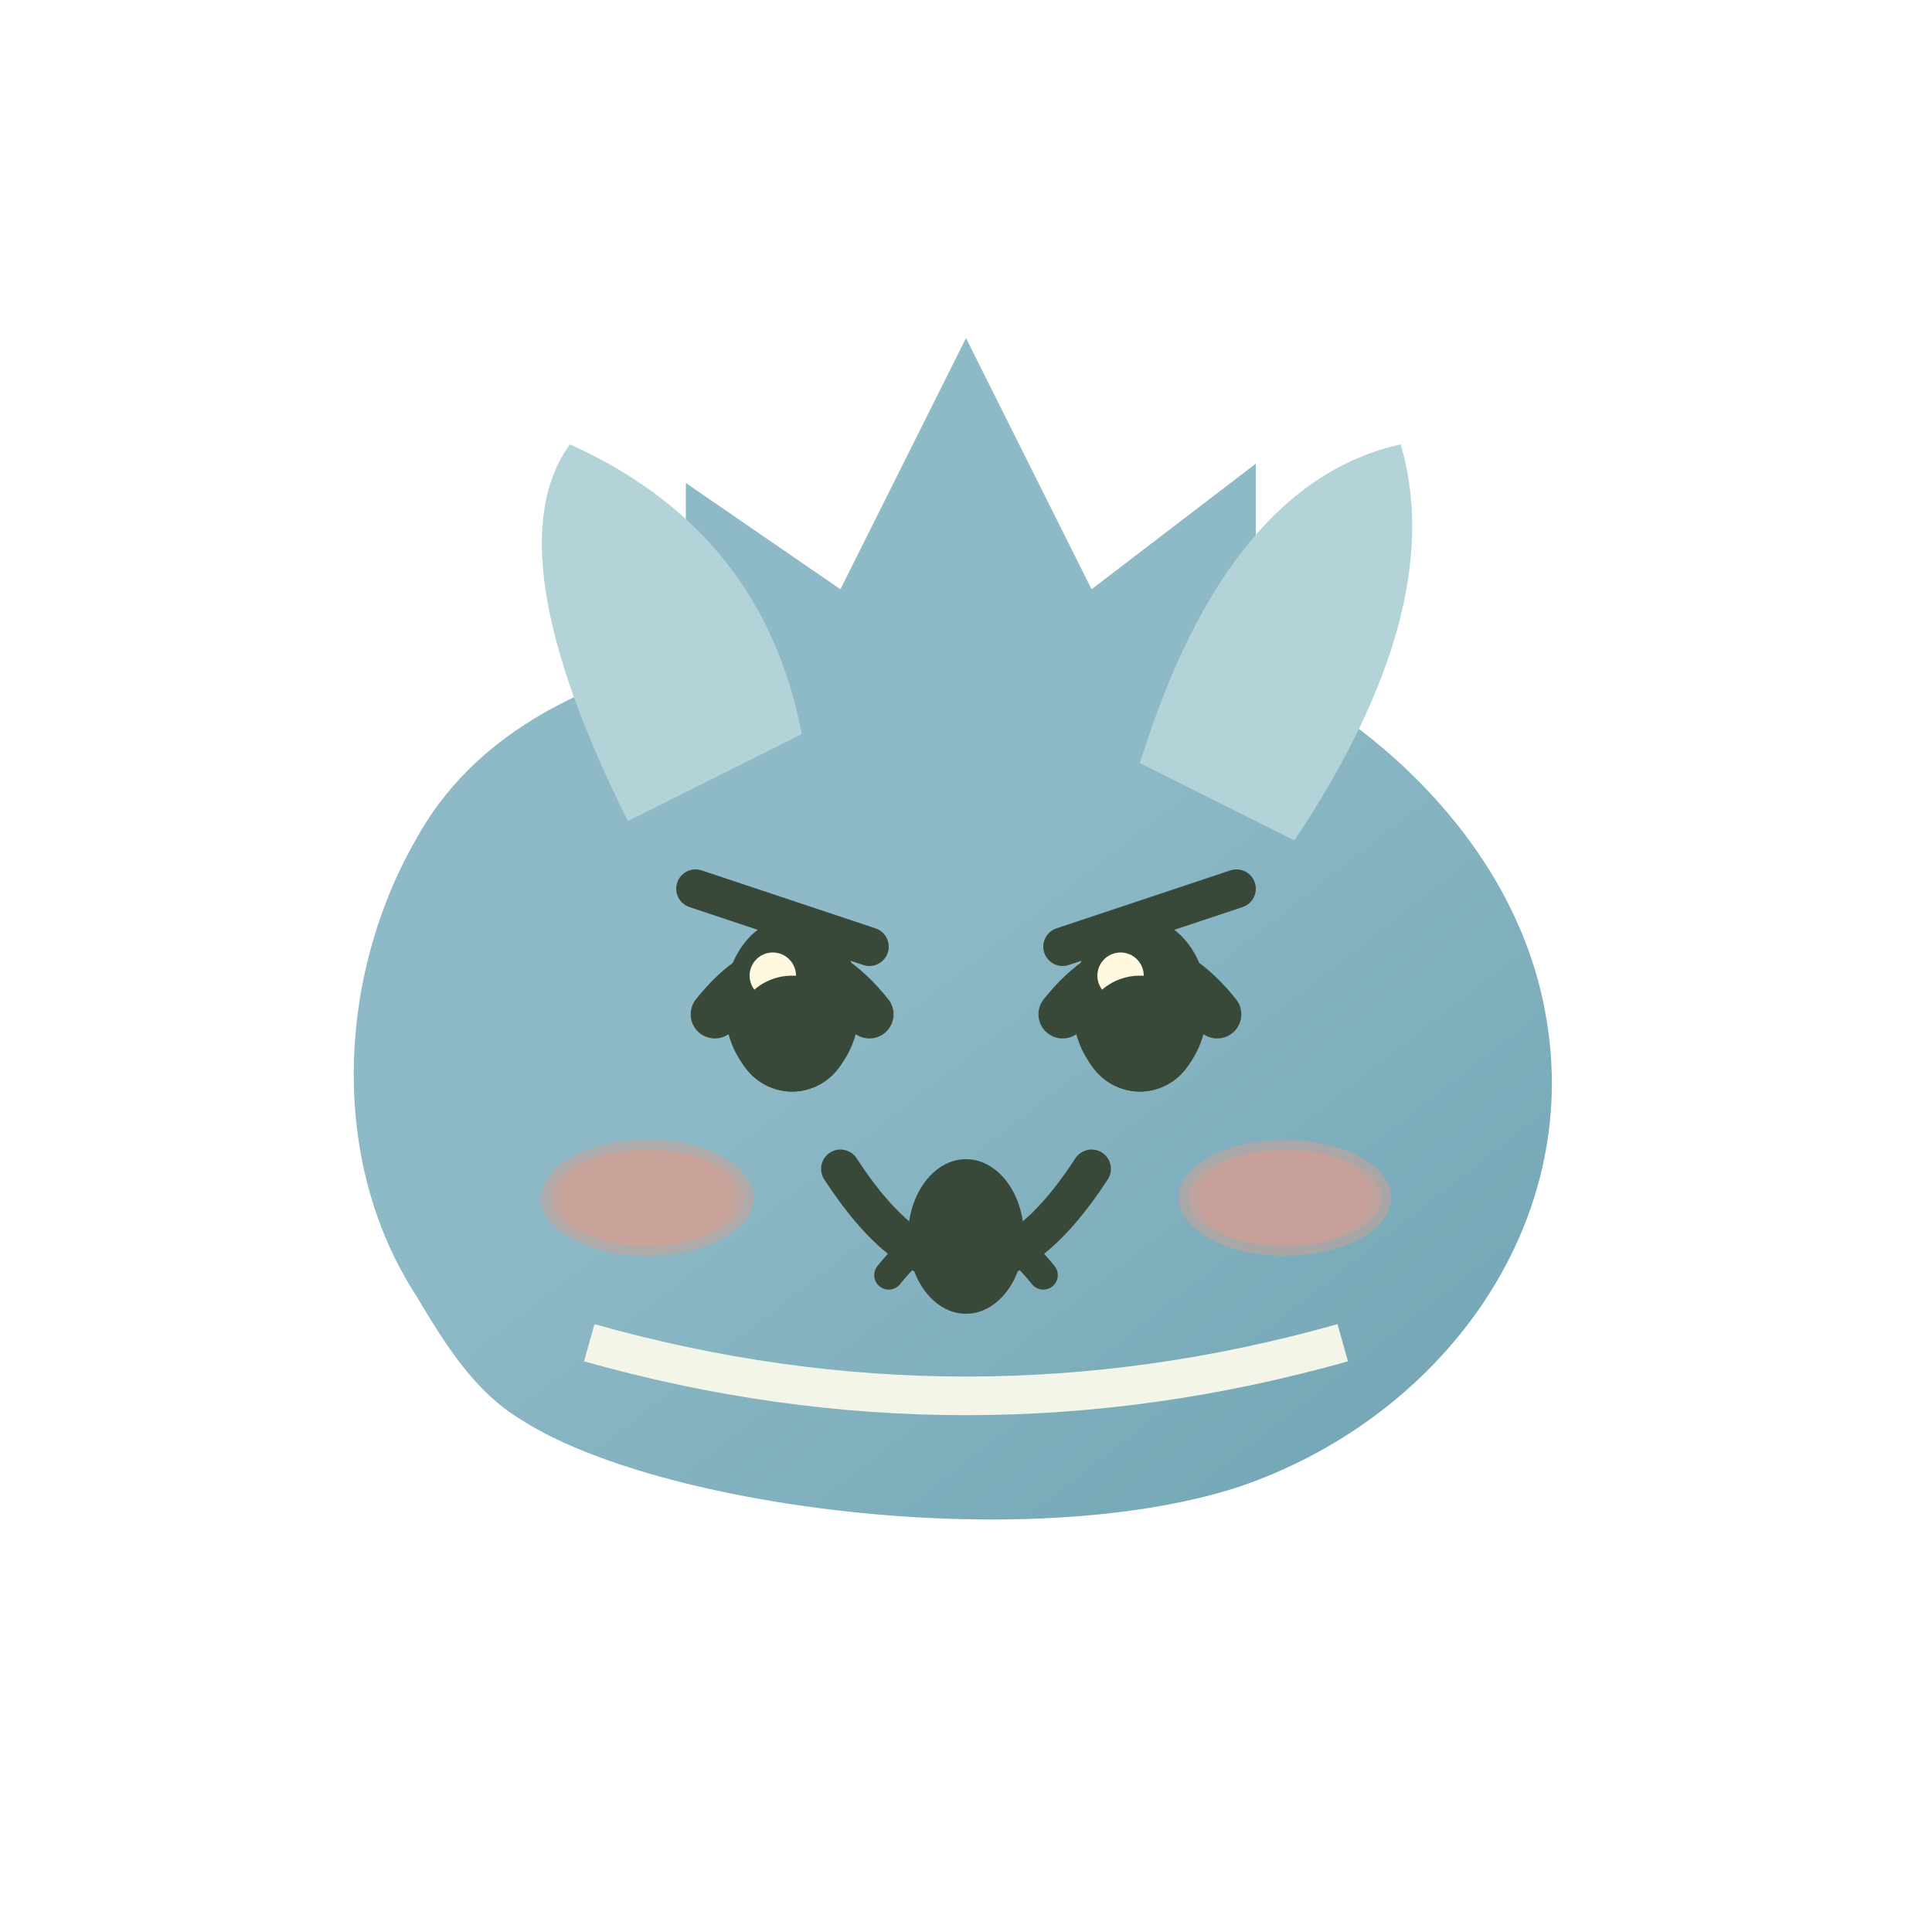
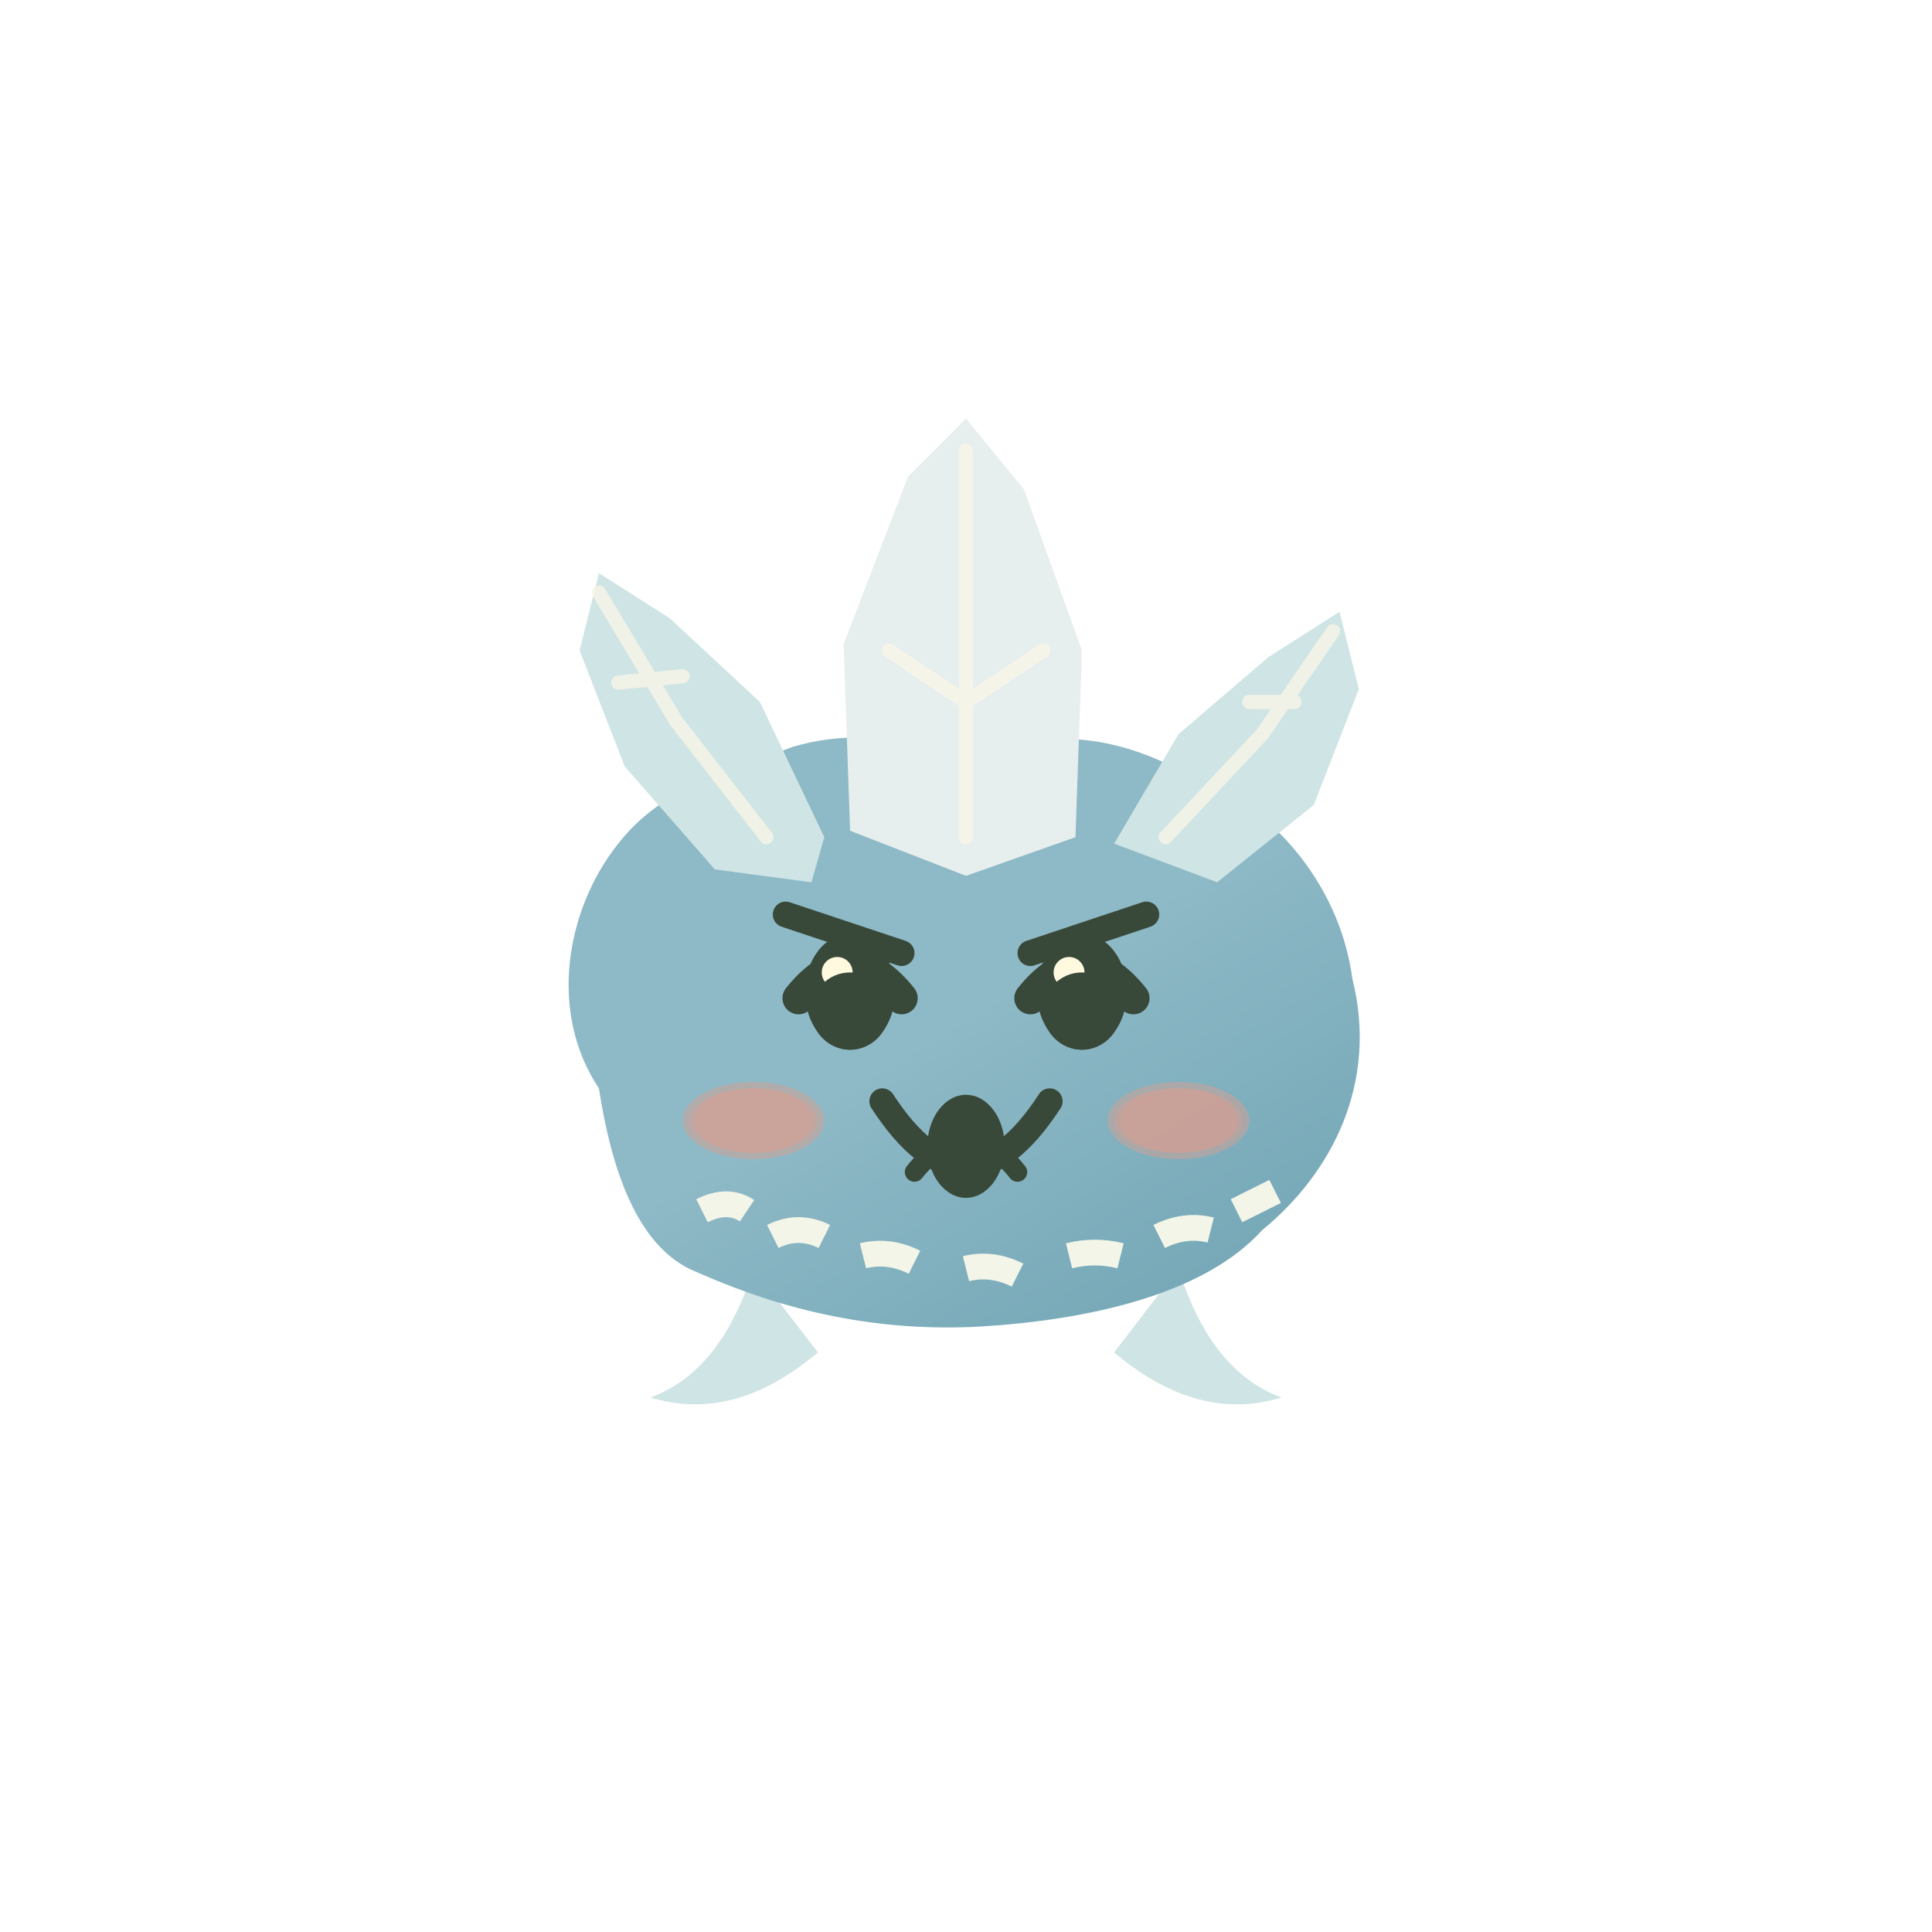
<svg xmlns="http://www.w3.org/2000/svg" width="200" height="200" viewBox="0 0 200 200">
  <defs>
    <linearGradient id="body-gradient" gradientUnits="objectBoundingBox" x1="0%" y1="0%" x2="80%" y2="100%">
      <stop offset="0" stop-color="#8eb9c6" />
      <stop offset="0.53" stop-color="#8eb9c6" />
      <stop offset="1" stop-color="#74a7b6" />
    </linearGradient>
    <linearGradient id="accent-gradient" gradientUnits="objectBoundingBox" x1="0%" y1="0%" x2="100%" y2="100%">
      <stop offset="0" stop-color="#e7eeee" />
      <stop offset="1" stop-color="#cfe4e4" />
    </linearGradient>
  </defs>
-   <g id="body">
-     <path id="shell" d="M43 134 C34 120 35 101 43 87 C49 76 60 71 71 68 L71 50 L87 61 L100 35 L113 61 L130 48 L130 69 C143 75 157 88 160 105 C164 127 149 147 128 154 C106 161 68 156 54 147 C49 144 46 139 43 134Z" fill="url(#body-gradient)" />
-     <path id="petal-left" d="M65 85 Q51 57 59 46 Q79 55 83 76Z" fill="#b3d3d8" />
-     <path id="petal-right" d="M118 79 Q127 50 145 46 Q150 63 134 87Z" fill="#b3d3d8" />
-     <path id="seam" d="M61 139 Q100 150 139 139" fill="none" stroke="#f3f5e8" stroke-width="4" />
+   <g id="body" transform="translate(33.33333 33.33333) scale(0.6666667)">
+     <path id="root-left" d="M67 147 Q62 163 51 167 Q64 171 77 160 Z" fill="#cfe4e4" />
+     <path id="root-right" d="M133 147 Q138 163 149 167 Q136 171 123 160 Z" fill="#cfe4e4" />
+     <path id="shell" d="M43 119 C35 107 38 91 46 81 C53 72 63 70 73 66 C83 63 93 65 100 68 C111 63 122 64 132 69 C147 74 158 87 160 102 C164 118 157 132 146 141 C137 151 119 155 102 156 C83 157 68 152 57 147 C49 143 45 132 43 119 Z" fill="url(#body-gradient)" />
+     <path id="crystal-left" d="M61 85 L47 69 L40 51 L43 39 L54 46 L68 59 L78 80 L76 87 Z" fill="#cfe4e4" />
+     <path id="crystal-right" d="M123 81 L133 64 L147 52 L158 45 L161 57 L154 75 L139 87 Z" fill="#cfe4e4" />
+     <path id="crystal-center" d="M82 79 L81 50 L91 24 L100 15 L109 26 L118 51 L117 80 L100 86 Z" fill="#e7eeee" />
+     <path id="crystal-facets" d="M43 42 L55 62 L69 80 M46 56 L56 55 M100 20 L100 80 M88 51 L100 59 L112 51 M157 48 L146 64 L131 80 M151 59 L144 59" fill="none" stroke="#f8f5e8" stroke-width="2.2" stroke-linecap="round" stroke-linejoin="round" opacity=".82" />
+     <path id="seam" d="M59 138 q4 -2 7 0 M70 142 q4 -2 8 0 M84 145 q4 -1 8 1 M100 147 q4 -1 8 1 M116 145 q4 -1 8 0 M130 142 q4 -2 8 -1 M142 138 q4 -2 6 -3" fill="none" stroke="#f3f5e8" stroke-width="4" />
  </g>
-   <g id="face-neutral">
+   <g id="face-neutral" transform="translate(33.33333 33.33333) scale(0.6666667)">
    <circle id="neutral-eye-left" cx="82" cy="105" r="6" fill="#384839" />
    <circle id="neutral-eye-right" cx="118" cy="105" r="6" fill="#384839" />
    <circle id="neutral-eye-glint-left" cx="80" cy="102" r="1.8" fill="#fff9df" />
    <circle id="neutral-eye-glint-right" cx="116" cy="102" r="1.8" fill="#fff9df" />
    <path id="neutral-smile" d="M92 127 Q100 133 108 127" fill="none" stroke="#384839" stroke-width="3" stroke-linecap="round" />
    <ellipse id="neutral-blush-left" cx="67" cy="124" rx="10" ry="5" fill="#d89e91" opacity=".42" />
    <ellipse id="neutral-blush-right" cx="133" cy="124" rx="10" ry="5" fill="#d89e91" opacity=".42" />
  </g>
-   <g id="face-happy">
+   <g id="face-happy" transform="translate(33.33333 33.33333) scale(0.6666667)">
    <path id="happy-eye-left" d="M74 105 Q82 95 90 105" fill="none" stroke="#384839" stroke-width="5" stroke-linecap="round" />
    <path id="happy-eye-right" d="M110 105 Q118 95 126 105" fill="none" stroke="#384839" stroke-width="5" stroke-linecap="round" />
    <path id="happy-smile" d="M87 121 Q100 141 113 121" fill="none" stroke="#384839" stroke-width="4" stroke-linecap="round" />
    <ellipse id="happy-blush-left" cx="67" cy="124" rx="11" ry="6" fill="#d89e91" opacity=".48" />
    <ellipse id="happy-blush-right" cx="133" cy="124" rx="11" ry="6" fill="#d89e91" opacity=".48" />
  </g>
-   <g id="face-surprised">
+   <g id="face-surprised" transform="translate(33.33333 33.33333) scale(0.6666667)">
    <ellipse id="surprised-eye-left" cx="82" cy="104" rx="7" ry="9" fill="#384839" />
    <ellipse id="surprised-eye-right" cx="118" cy="104" rx="7" ry="9" fill="#384839" />
    <circle id="surprised-eye-glint-left" cx="80" cy="101" r="2.4" fill="#fff9df" />
    <circle id="surprised-eye-glint-right" cx="116" cy="101" r="2.4" fill="#fff9df" />
    <ellipse id="surprised-mouth" cx="100" cy="128" rx="6" ry="8" fill="#384839" />
    <ellipse id="surprised-blush-left" cx="67" cy="124" rx="9" ry="5" fill="#d89e91" opacity=".4" />
    <ellipse id="surprised-blush-right" cx="133" cy="124" rx="9" ry="5" fill="#d89e91" opacity=".4" />
  </g>
-   <g id="face-angry">
+   <g id="face-angry" transform="translate(33.33333 33.33333) scale(0.6666667)">
    <circle id="angry-eye-left" cx="82" cy="107" r="6" fill="#384839" />
    <circle id="angry-eye-right" cx="118" cy="107" r="6" fill="#384839" />
    <path id="angry-brow-left" d="M72 92 L90 98" stroke="#384839" stroke-width="4" stroke-linecap="round" />
    <path id="angry-brow-right" d="M128 92 L110 98" stroke="#384839" stroke-width="4" stroke-linecap="round" />
    <path id="angry-frown" d="M92 132 Q100 122 108 132" fill="none" stroke="#384839" stroke-width="3" stroke-linecap="round" />
  </g>
</svg>
